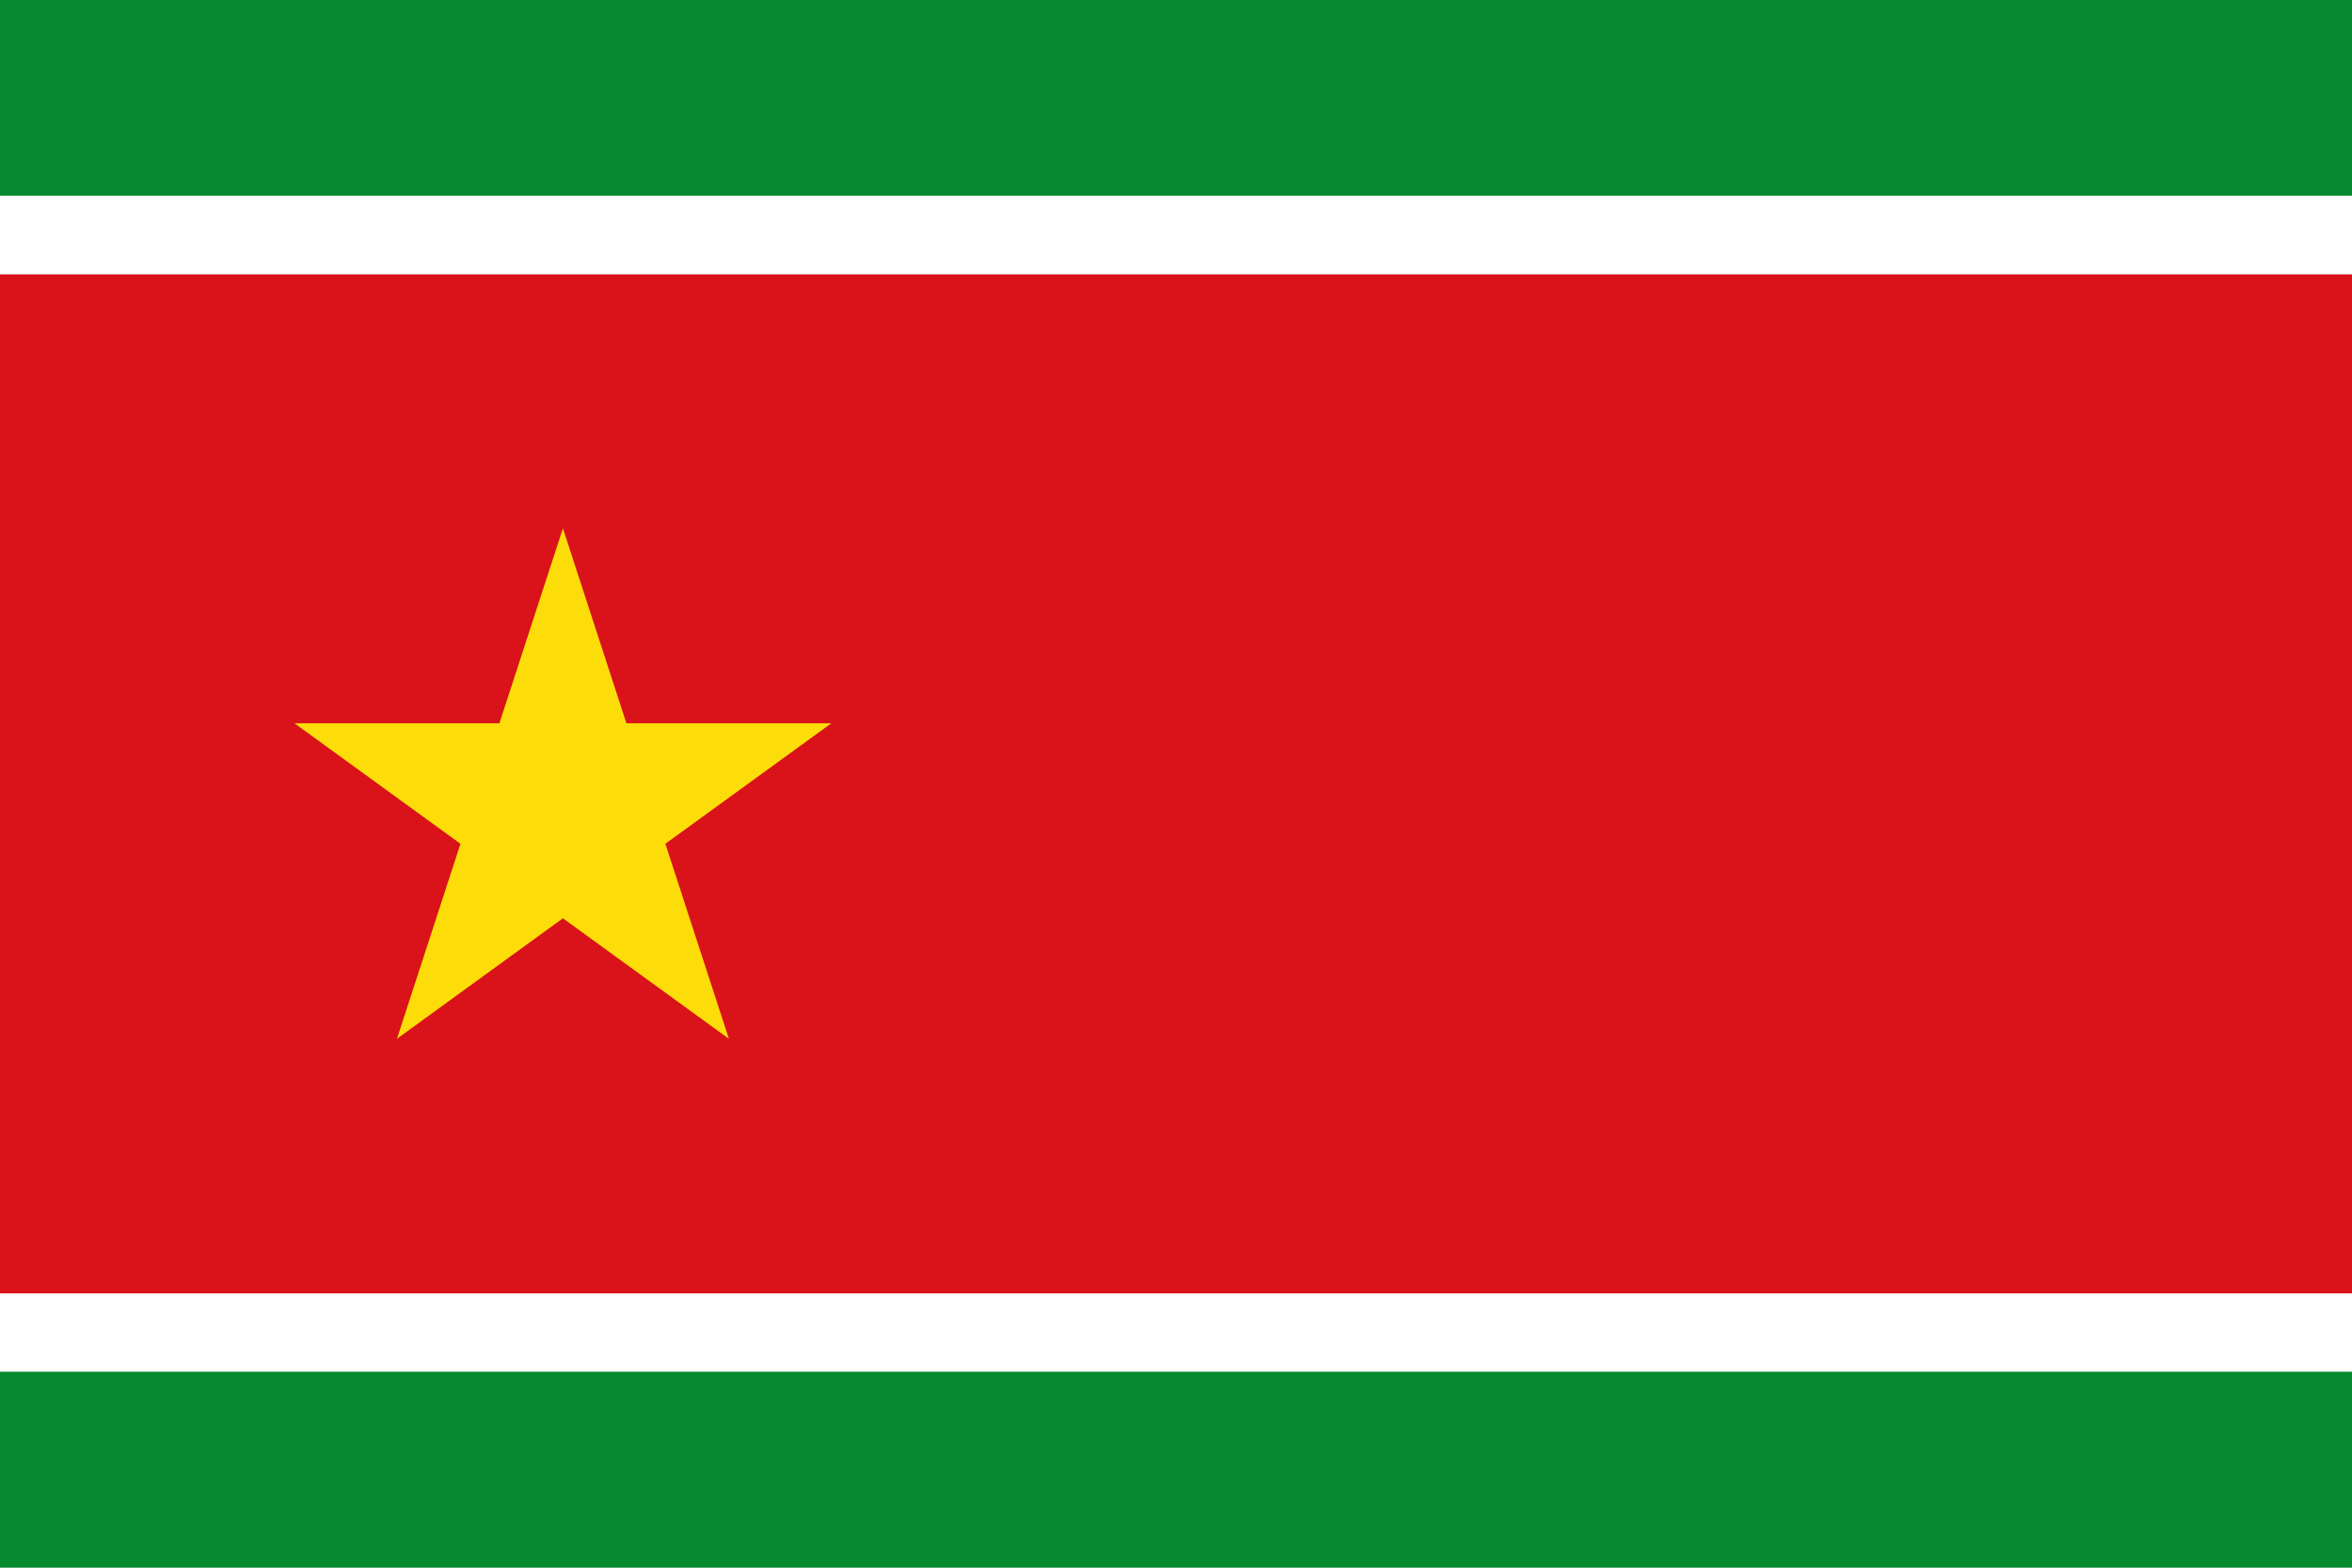
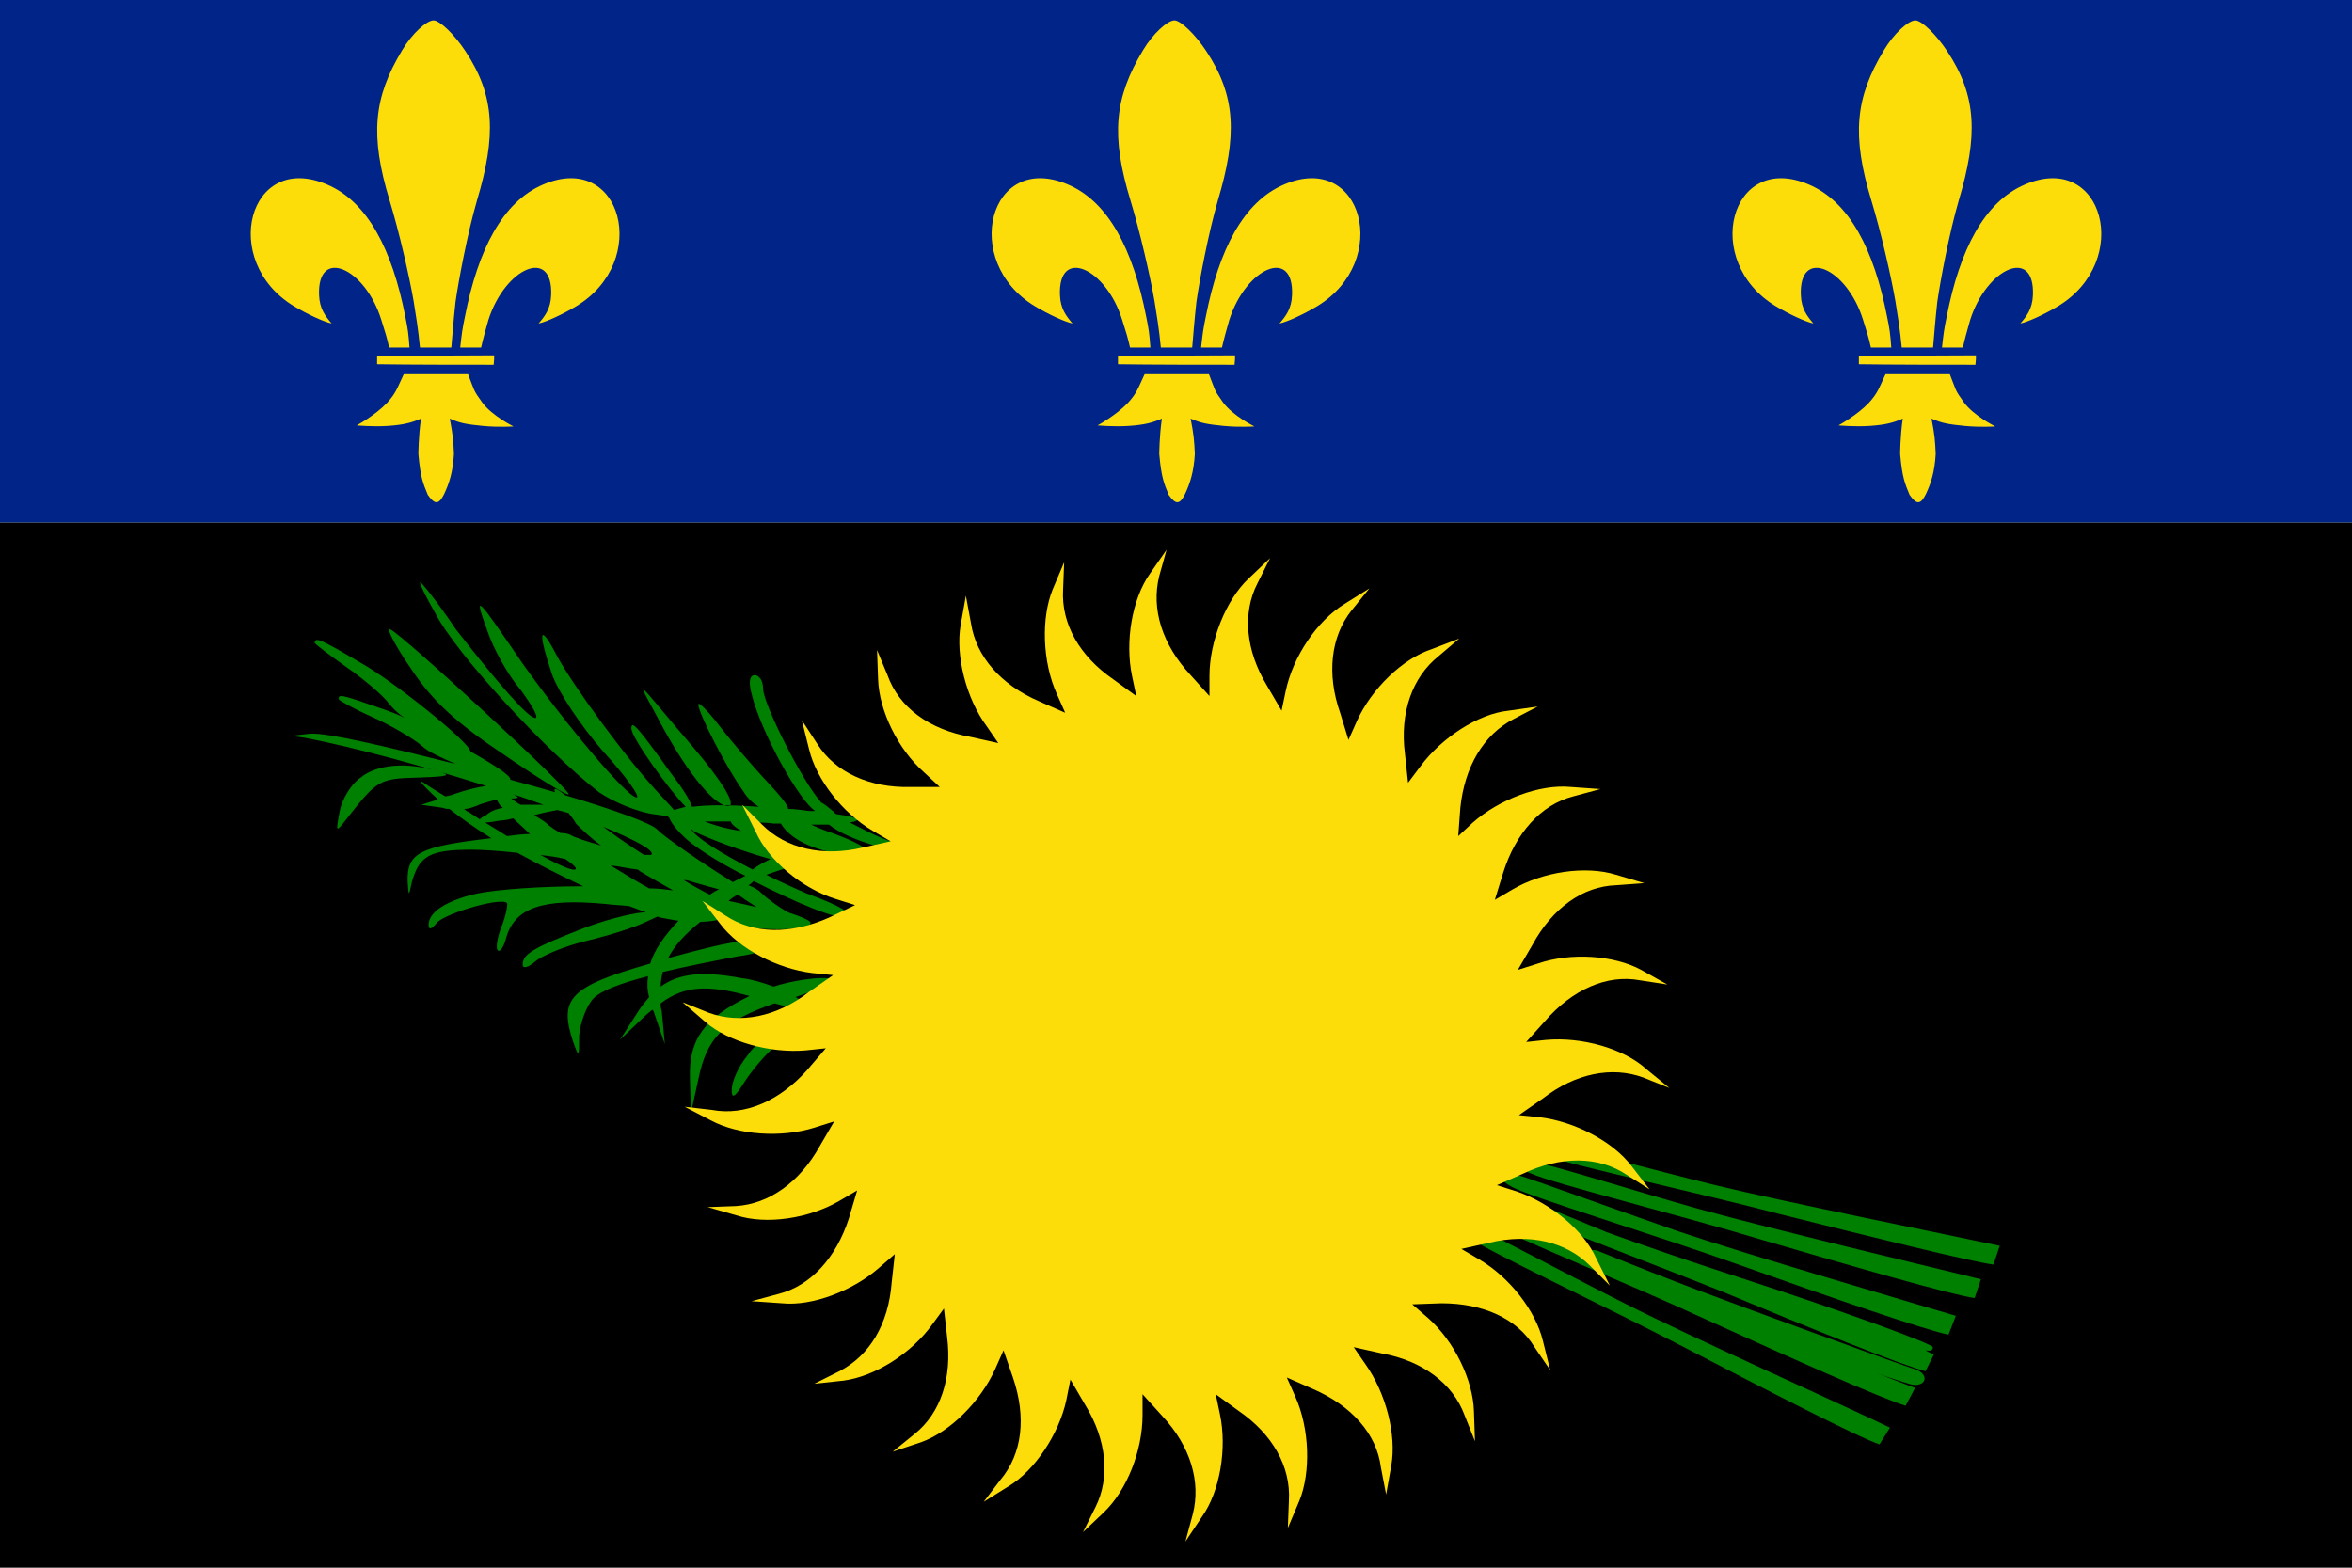
<svg xmlns="http://www.w3.org/2000/svg" xmlns:xlink="http://www.w3.org/1999/xlink" version="1.1" width="540" height="360" viewBox="0 0 540 360">
  <style>
- .green{fill:rgb(7,137,48);}
- .red{fill:rgb(218,18,26);}
- .white{fill:rgb(255,255,255);}
+ .black{fill:rgb(0,0,0);}
+ .blue{fill:rgb(0,36,136);}
+ .green{fill:rgb(0,128,0);}
.yellow{fill:rgb(252,221,9);}
</style>
  <defs>
-     <path id="star" d="M 0.0 -1.0 L 0.225 -0.309 L 0.951 -0.309 L 0.363 0.118 L 0.588 0.809 L 0.0 0.382 L -0.588 0.809 L -0.363 0.118 L -0.951 -0.309 L -0.225 -0.309 Z" />
+     <path id="cane" d="M 0.717 0.292 C 0.72 0.294 0.723 0.295 0.725 0.296 L 0.717 0.312 C 0.696 0.307 0.602 0.269 0.523 0.236 C 0.443 0.204 0.33 0.162 0.308 0.15 C 0.292 0.141 0.293 0.132 0.313 0.139 C 0.327 0.144 0.369 0.161 0.412 0.179 C 0.448 0.192 0.492 0.207 0.538 0.222 C 0.64 0.255 0.724 0.286 0.724 0.289 C 0.724 0.292 0.722 0.293 0.717 0.292 Z M 0.707 0.31 C 0.702 0.309 0.654 0.291 0.601 0.272 C 0.519 0.242 0.478 0.227 0.404 0.197 C 0.398 0.195 0.396 0.196 0.398 0.2 C 0.399 0.201 0.399 0.201 0.4 0.202 C 0.357 0.182 0.314 0.162 0.3 0.157 C 0.28 0.15 0.279 0.158 0.295 0.168 C 0.316 0.181 0.428 0.226 0.506 0.262 C 0.585 0.298 0.677 0.339 0.698 0.345 L 0.707 0.328 C 0.699 0.325 0.686 0.32 0.671 0.314 C 0.684 0.319 0.695 0.322 0.701 0.324 C 0.716 0.329 0.723 0.316 0.707 0.31 Z M -0.643 -0.278 C -0.611 -0.256 -0.582 -0.238 -0.581 -0.24 C -0.578 -0.243 -0.741 -0.394 -0.752 -0.398 C -0.756 -0.4 -0.747 -0.382 -0.731 -0.359 C -0.711 -0.329 -0.688 -0.308 -0.643 -0.278 Z M -0.269 -0.187 C -0.279 -0.188 -0.298 -0.193 -0.313 -0.2 C -0.32 -0.203 -0.327 -0.207 -0.332 -0.211 C -0.337 -0.211 -0.343 -0.211 -0.349 -0.211 C -0.343 -0.208 -0.335 -0.205 -0.329 -0.203 C -0.293 -0.19 -0.282 -0.179 -0.307 -0.181 C -0.341 -0.184 -0.368 -0.195 -0.378 -0.212 C -0.38 -0.212 -0.383 -0.212 -0.385 -0.212 C -0.391 -0.213 -0.397 -0.213 -0.403 -0.213 C -0.402 -0.213 -0.401 -0.212 -0.401 -0.212 C -0.396 -0.206 -0.384 -0.198 -0.375 -0.193 C -0.373 -0.192 -0.371 -0.191 -0.369 -0.19 C -0.365 -0.188 -0.36 -0.186 -0.356 -0.184 C -0.354 -0.183 -0.351 -0.182 -0.349 -0.181 C -0.344 -0.178 -0.342 -0.176 -0.341 -0.175 C -0.334 -0.171 -0.33 -0.167 -0.33 -0.165 C -0.33 -0.163 -0.345 -0.166 -0.365 -0.171 C -0.373 -0.17 -0.383 -0.166 -0.392 -0.163 C -0.38 -0.157 -0.367 -0.151 -0.353 -0.145 C -0.32 -0.133 -0.308 -0.125 -0.315 -0.123 C -0.323 -0.119 -0.365 -0.137 -0.404 -0.157 C -0.405 -0.156 -0.407 -0.154 -0.409 -0.153 C -0.404 -0.151 -0.4 -0.149 -0.396 -0.145 C -0.391 -0.14 -0.38 -0.132 -0.371 -0.127 C -0.37 -0.127 -0.369 -0.126 -0.368 -0.126 C -0.359 -0.123 -0.352 -0.12 -0.35 -0.118 C -0.344 -0.108 -0.414 -0.109 -0.432 -0.118 C -0.433 -0.119 -0.434 -0.119 -0.435 -0.12 L -0.437 -0.12 C -0.442 -0.119 -0.448 -0.118 -0.455 -0.118 C -0.47 -0.106 -0.48 -0.095 -0.486 -0.083 C -0.485 -0.083 -0.484 -0.084 -0.483 -0.084 C -0.421 -0.101 -0.399 -0.104 -0.394 -0.095 C -0.391 -0.091 -0.403 -0.087 -0.419 -0.085 C -0.445 -0.08 -0.47 -0.075 -0.491 -0.07 C -0.492 -0.066 -0.493 -0.061 -0.493 -0.056 C -0.475 -0.069 -0.452 -0.071 -0.415 -0.064 C -0.406 -0.063 -0.396 -0.06 -0.385 -0.056 C -0.36 -0.064 -0.327 -0.067 -0.327 -0.061 C -0.327 -0.06 -0.343 -0.053 -0.364 -0.046 C -0.353 -0.04 -0.346 -0.035 -0.348 -0.032 C -0.348 -0.031 -0.363 -0.034 -0.384 -0.04 C -0.433 -0.023 -0.449 -0.007 -0.457 0.033 L -0.464 0.065 L -0.465 0.031 C -0.466 -0.006 -0.451 -0.026 -0.408 -0.047 C -0.448 -0.058 -0.47 -0.057 -0.493 -0.04 C -0.493 -0.038 -0.493 -0.035 -0.492 -0.033 L -0.489 -0.001 L -0.5 -0.033 C -0.501 -0.033 -0.501 -0.034 -0.501 -0.034 C -0.503 -0.032 -0.506 -0.03 -0.509 -0.027 L -0.532 -0.005 L -0.514 -0.033 C -0.511 -0.038 -0.507 -0.042 -0.504 -0.046 C -0.506 -0.053 -0.506 -0.06 -0.505 -0.066 C -0.532 -0.059 -0.55 -0.052 -0.557 -0.045 C -0.564 -0.038 -0.57 -0.021 -0.571 -0.009 C -0.571 0.012 -0.571 0.013 -0.577 -0.004 C -0.59 -0.044 -0.581 -0.056 -0.503 -0.078 C -0.499 -0.091 -0.49 -0.104 -0.476 -0.119 C -0.482 -0.12 -0.488 -0.121 -0.493 -0.122 C -0.494 -0.122 -0.495 -0.123 -0.496 -0.123 L -0.507 -0.118 C -0.517 -0.113 -0.542 -0.105 -0.563 -0.1 S -0.606 -0.086 -0.613 -0.08 C -0.62 -0.074 -0.625 -0.073 -0.625 -0.077 C -0.625 -0.087 -0.615 -0.093 -0.569 -0.111 C -0.549 -0.119 -0.522 -0.126 -0.51 -0.127 H -0.507 C -0.512 -0.129 -0.518 -0.131 -0.523 -0.133 C -0.531 -0.134 -0.538 -0.134 -0.545 -0.135 C -0.607 -0.141 -0.633 -0.131 -0.641 -0.102 C -0.643 -0.094 -0.647 -0.088 -0.649 -0.091 C -0.651 -0.093 -0.649 -0.104 -0.645 -0.114 S -0.639 -0.135 -0.64 -0.136 C -0.646 -0.142 -0.703 -0.125 -0.708 -0.116 C -0.712 -0.111 -0.715 -0.11 -0.715 -0.115 C -0.715 -0.127 -0.699 -0.138 -0.669 -0.145 C -0.649 -0.149 -0.608 -0.152 -0.567 -0.152 C -0.588 -0.162 -0.61 -0.173 -0.63 -0.184 C -0.648 -0.186 -0.664 -0.187 -0.674 -0.187 C -0.714 -0.187 -0.724 -0.181 -0.731 -0.156 C -0.734 -0.142 -0.734 -0.142 -0.735 -0.156 C -0.736 -0.184 -0.724 -0.19 -0.655 -0.198 C -0.671 -0.208 -0.685 -0.218 -0.695 -0.226 C -0.697 -0.226 -0.699 -0.226 -0.701 -0.227 L -0.722 -0.23 L -0.706 -0.235 C -0.721 -0.249 -0.727 -0.256 -0.718 -0.25 C -0.714 -0.247 -0.707 -0.243 -0.699 -0.238 L -0.694 -0.239 C -0.677 -0.245 -0.667 -0.247 -0.66 -0.248 C -0.66 -0.248 -0.66 -0.248 -0.66 -0.248 C -0.72 -0.267 -0.786 -0.285 -0.833 -0.294 C -0.848 -0.296 -0.847 -0.296 -0.828 -0.298 C -0.811 -0.299 -0.753 -0.285 -0.689 -0.269 C -0.703 -0.275 -0.716 -0.281 -0.721 -0.286 C -0.729 -0.293 -0.751 -0.306 -0.769 -0.314 C -0.787 -0.322 -0.801 -0.33 -0.801 -0.331 C -0.801 -0.336 -0.8 -0.336 -0.757 -0.321 C -0.752 -0.319 -0.745 -0.317 -0.738 -0.313 C -0.745 -0.318 -0.75 -0.323 -0.753 -0.327 C -0.759 -0.335 -0.778 -0.351 -0.794 -0.362 C -0.811 -0.374 -0.824 -0.384 -0.824 -0.385 C -0.823 -0.39 -0.821 -0.39 -0.782 -0.367 C -0.749 -0.349 -0.675 -0.289 -0.675 -0.281 C -0.652 -0.268 -0.635 -0.257 -0.637 -0.254 C -0.622 -0.25 -0.608 -0.246 -0.594 -0.242 C -0.596 -0.247 -0.593 -0.246 -0.584 -0.239 C -0.537 -0.225 -0.501 -0.212 -0.496 -0.206 C -0.488 -0.198 -0.453 -0.174 -0.424 -0.156 C -0.42 -0.158 -0.416 -0.16 -0.412 -0.162 C -0.412 -0.162 -0.412 -0.162 -0.412 -0.162 C -0.432 -0.172 -0.45 -0.183 -0.462 -0.192 C -0.474 -0.201 -0.483 -0.212 -0.485 -0.218 C -0.485 -0.218 -0.486 -0.218 -0.486 -0.219 L -0.5 -0.221 C -0.515 -0.223 -0.539 -0.233 -0.552 -0.242 C -0.6 -0.279 -0.688 -0.373 -0.709 -0.414 C -0.722 -0.437 -0.727 -0.449 -0.72 -0.44 C -0.713 -0.432 -0.699 -0.413 -0.689 -0.398 C -0.65 -0.348 -0.62 -0.313 -0.613 -0.313 C -0.609 -0.313 -0.616 -0.325 -0.627 -0.34 C -0.639 -0.354 -0.653 -0.379 -0.659 -0.397 C -0.672 -0.433 -0.67 -0.431 -0.625 -0.365 C -0.583 -0.306 -0.525 -0.237 -0.516 -0.237 C -0.512 -0.237 -0.526 -0.257 -0.548 -0.281 C -0.569 -0.305 -0.591 -0.338 -0.597 -0.355 C -0.611 -0.397 -0.609 -0.405 -0.592 -0.372 C -0.576 -0.343 -0.526 -0.274 -0.493 -0.239 L -0.481 -0.226 C -0.481 -0.225 -0.48 -0.225 -0.48 -0.225 C -0.477 -0.226 -0.473 -0.227 -0.469 -0.228 C -0.484 -0.243 -0.521 -0.294 -0.521 -0.303 C -0.521 -0.311 -0.516 -0.306 -0.483 -0.26 C -0.473 -0.247 -0.465 -0.235 -0.463 -0.228 C -0.448 -0.23 -0.426 -0.23 -0.399 -0.228 C -0.404 -0.231 -0.41 -0.236 -0.414 -0.243 C -0.43 -0.265 -0.457 -0.318 -0.457 -0.326 C -0.457 -0.329 -0.448 -0.32 -0.438 -0.307 C -0.428 -0.294 -0.407 -0.269 -0.392 -0.253 C -0.377 -0.237 -0.371 -0.229 -0.371 -0.226 C -0.365 -0.226 -0.358 -0.225 -0.351 -0.224 C -0.349 -0.224 -0.347 -0.224 -0.345 -0.224 C -0.36 -0.233 -0.397 -0.299 -0.406 -0.336 C -0.409 -0.347 -0.408 -0.354 -0.403 -0.354 C -0.399 -0.354 -0.395 -0.349 -0.395 -0.341 C -0.395 -0.327 -0.358 -0.253 -0.34 -0.233 C -0.34 -0.233 -0.34 -0.232 -0.339 -0.232 C -0.337 -0.231 -0.333 -0.228 -0.327 -0.223 C -0.327 -0.222 -0.326 -0.222 -0.325 -0.221 C -0.303 -0.218 -0.3 -0.215 -0.312 -0.213 C -0.302 -0.208 -0.291 -0.202 -0.281 -0.198 C -0.26 -0.19 -0.257 -0.187 -0.269 -0.187 Z M -0.419 -0.144 C -0.419 -0.144 -0.419 -0.144 -0.42 -0.144 C -0.422 -0.142 -0.425 -0.141 -0.428 -0.138 C -0.419 -0.136 -0.409 -0.134 -0.401 -0.132 C -0.409 -0.137 -0.415 -0.141 -0.419 -0.144 Z M -0.627 -0.23 C -0.623 -0.23 -0.617 -0.23 -0.612 -0.23 C -0.609 -0.23 -0.607 -0.23 -0.605 -0.23 C -0.614 -0.233 -0.624 -0.237 -0.634 -0.24 C -0.628 -0.237 -0.628 -0.236 -0.636 -0.236 C -0.633 -0.234 -0.631 -0.232 -0.627 -0.23 Z M -0.646 -0.215 C -0.652 -0.214 -0.657 -0.213 -0.661 -0.213 C -0.653 -0.208 -0.646 -0.204 -0.64 -0.2 C -0.632 -0.201 -0.625 -0.202 -0.618 -0.202 C -0.623 -0.207 -0.629 -0.212 -0.634 -0.217 C -0.638 -0.216 -0.642 -0.215 -0.646 -0.215 Z M -0.589 -0.203 C -0.584 -0.203 -0.581 -0.202 -0.579 -0.201 C -0.576 -0.199 -0.564 -0.195 -0.55 -0.191 C -0.561 -0.199 -0.569 -0.207 -0.574 -0.212 C -0.576 -0.216 -0.579 -0.219 -0.581 -0.222 C -0.584 -0.223 -0.588 -0.224 -0.592 -0.225 C -0.593 -0.225 -0.595 -0.224 -0.597 -0.224 C -0.602 -0.223 -0.607 -0.222 -0.614 -0.22 C -0.611 -0.218 -0.607 -0.216 -0.603 -0.213 C -0.599 -0.209 -0.594 -0.206 -0.589 -0.203 Z M -0.541 -0.172 C -0.528 -0.164 -0.515 -0.156 -0.504 -0.15 C -0.496 -0.15 -0.488 -0.149 -0.481 -0.148 C -0.488 -0.152 -0.495 -0.156 -0.502 -0.16 C -0.507 -0.163 -0.511 -0.165 -0.515 -0.168 C -0.524 -0.169 -0.532 -0.171 -0.541 -0.172 Z M -0.462 -0.156 C -0.465 -0.157 -0.468 -0.158 -0.471 -0.158 C -0.463 -0.153 -0.454 -0.148 -0.446 -0.144 C -0.443 -0.146 -0.44 -0.148 -0.437 -0.149 C -0.444 -0.151 -0.452 -0.153 -0.462 -0.156 Z M -0.548 -0.209 C -0.536 -0.2 -0.523 -0.191 -0.509 -0.182 C -0.505 -0.182 -0.503 -0.182 -0.502 -0.182 C -0.498 -0.186 -0.517 -0.196 -0.548 -0.209 Z M -0.675 -0.222 C -0.672 -0.22 -0.669 -0.218 -0.666 -0.216 C -0.665 -0.217 -0.663 -0.219 -0.66 -0.22 C -0.657 -0.223 -0.651 -0.226 -0.644 -0.227 C -0.645 -0.228 -0.646 -0.229 -0.647 -0.23 C -0.648 -0.232 -0.649 -0.233 -0.65 -0.235 C -0.657 -0.233 -0.665 -0.231 -0.669 -0.229 C -0.672 -0.228 -0.676 -0.226 -0.681 -0.226 C -0.679 -0.224 -0.677 -0.223 -0.675 -0.222 Z M -0.584 -0.178 C -0.592 -0.18 -0.6 -0.181 -0.608 -0.182 C -0.59 -0.172 -0.578 -0.167 -0.575 -0.168 C -0.572 -0.169 -0.577 -0.173 -0.584 -0.178 Z M -0.388 -0.178 C -0.416 -0.186 -0.446 -0.197 -0.462 -0.205 C -0.462 -0.206 -0.463 -0.206 -0.464 -0.207 C -0.46 -0.199 -0.436 -0.184 -0.405 -0.168 C -0.4 -0.172 -0.394 -0.175 -0.388 -0.178 Z M -0.427 -0.214 C -0.437 -0.214 -0.445 -0.214 -0.451 -0.214 C -0.438 -0.209 -0.425 -0.206 -0.416 -0.205 C -0.421 -0.208 -0.425 -0.211 -0.426 -0.214 C -0.426 -0.214 -0.426 -0.214 -0.427 -0.214 Z M -0.427 -0.229 C -0.422 -0.232 -0.434 -0.252 -0.461 -0.284 C -0.486 -0.313 -0.506 -0.338 -0.509 -0.34 S -0.503 -0.327 -0.492 -0.306 C -0.466 -0.258 -0.439 -0.226 -0.427 -0.229 Z M -0.706 -0.262 C -0.735 -0.271 -0.764 -0.269 -0.78 -0.256 C -0.789 -0.25 -0.798 -0.235 -0.8 -0.224 C -0.804 -0.203 -0.804 -0.203 -0.793 -0.217 C -0.764 -0.254 -0.762 -0.255 -0.725 -0.256 C -0.696 -0.257 -0.692 -0.258 -0.706 -0.262 Z M -0.381 -0.01 C -0.39 -0.01 -0.402 -0.002 -0.41 0.01 C -0.419 0.021 -0.425 0.035 -0.425 0.043 C -0.425 0.052 -0.422 0.05 -0.412 0.034 C -0.404 0.022 -0.391 0.007 -0.383 7.9999864E-4 C -0.367 -0.01 -0.367 -0.01 -0.381 -0.01 Z M 0.344 0.112 C 0.323 0.107 0.323 0.116 0.34 0.123 C 0.363 0.133 0.48 0.162 0.563 0.187 C 0.645 0.211 0.742 0.239 0.764 0.242 L 0.77 0.224 C 0.729 0.214 0.566 0.175 0.501 0.157 C 0.444 0.141 0.364 0.116 0.344 0.112 Z M 0.516 0.134 C 0.459 0.12 0.378 0.098 0.358 0.094 C 0.337 0.09 0.337 0.099 0.355 0.106 C 0.378 0.115 0.495 0.14 0.579 0.162 C 0.663 0.183 0.76 0.207 0.782 0.21 L 0.788 0.192 C 0.746 0.183 0.582 0.15 0.516 0.134 Z M 0.326 0.124 C 0.306 0.119 0.305 0.127 0.322 0.136 C 0.344 0.147 0.46 0.182 0.541 0.211 C 0.622 0.24 0.718 0.273 0.739 0.277 L 0.746 0.259 C 0.706 0.247 0.545 0.2 0.48 0.178 C 0.425 0.159 0.346 0.13 0.326 0.124 Z M 0.286 0.174 C 0.266 0.165 0.265 0.173 0.28 0.184 C 0.3 0.198 0.409 0.249 0.486 0.289 C 0.563 0.329 0.652 0.375 0.673 0.382 L 0.683 0.366 C 0.644 0.347 0.492 0.279 0.431 0.248 C 0.379 0.222 0.305 0.182 0.286 0.174 Z" />
+     <path id="fleur" d="M -0.207 -0.147 C -0.129 -0.114 -0.082 -0.022 -0.057 0.106 C -0.052 0.13 -0.051 0.138 -0.049 0.165 C -0.065 0.165 -0.072 0.165 -0.088 0.165 C -0.092 0.147 -0.095 0.137 -0.103 0.112 C -0.134 0.012 -0.226 -0.028 -0.222 0.065 C -0.221 0.091 -0.21 0.105 -0.198 0.119 C -0.213 0.116 -0.245 0.101 -0.27 0.086 C -0.413 -2.0E-4 -0.357 -0.211 -0.207 -0.147 L -0.207 -0.147 Z M -0.063 -0.404 C -0.118 -0.313 -0.125 -0.241 -0.087 -0.116 C -0.069 -0.057 -0.049 0.03 -0.041 0.077 C -0.03 0.144 -0.031 0.15 -0.029 0.165 C -0.015 0.165 0.016 0.165 0.031 0.165 C 0.033 0.142 0.035 0.115 0.039 0.078 C 0.045 0.036 0.062 -0.054 0.08 -0.116 C 0.117 -0.24 0.115 -0.316 0.058 -0.402 C 0.037 -0.434 0.009 -0.461 -0.003 -0.461 C -0.016 -0.461 -0.044 -0.436 -0.063 -0.404 L -0.063 -0.404 Z M 0.207 -0.147 C 0.129 -0.114 0.082 -0.022 0.057 0.106 C 0.052 0.13 0.051 0.138 0.048 0.165 C 0.065 0.165 0.072 0.165 0.088 0.165 C 0.092 0.147 0.095 0.137 0.102 0.112 C 0.134 0.012 0.226 -0.028 0.222 0.065 C 0.221 0.091 0.21 0.105 0.198 0.119 C 0.213 0.116 0.245 0.101 0.27 0.086 C 0.413 -2.0E-4 0.357 -0.211 0.207 -0.147 L 0.207 -0.147 Z M -0.111 0.197 C -0.048 0.198 0.06 0.198 0.112 0.198 C 0.113 0.184 0.113 0.191 0.113 0.18 C 0.074 0.18 -0.072 0.181 -0.111 0.181 C -0.111 0.188 -0.111 0.191 -0.111 0.197 Z M -0.092 0.271 C -0.115 0.295 -0.15 0.314 -0.15 0.314 S -0.119 0.317 -0.09 0.315 C -0.061 0.313 -0.045 0.309 -0.027 0.301 C -0.032 0.336 -0.032 0.369 -0.032 0.369 C -0.028 0.414 -0.023 0.425 -0.014 0.447 C -5.9999526E-4 0.466 0.007 0.466 0.017 0.446 C 0.027 0.425 0.034 0.403 0.036 0.369 C 0.035 0.344 0.034 0.332 0.028 0.301 C 0.048 0.31 0.061 0.312 0.091 0.315 C 0.122 0.318 0.15 0.316 0.15 0.316 S 0.109 0.296 0.09 0.27 C 0.072 0.245 0.076 0.249 0.063 0.216 C 0.047 0.216 -0.034 0.216 -0.06 0.216 C -0.074 0.246 -0.075 0.252 -0.092 0.271 L -0.092 0.271 Z" />
+     <path id="sun" d="M 0.038 0.334 L 0.06 0.35 C 0.092 0.372 0.11 0.403 0.108 0.436 L 0.107 0.462 L 0.118 0.436 C 0.129 0.409 0.128 0.367 0.114 0.336 L 0.106 0.318 L 0.131 0.329 C 0.168 0.345 0.192 0.372 0.196 0.404 L 0.201 0.43 L 0.206 0.402 C 0.211 0.373 0.201 0.333 0.181 0.305 L 0.17 0.289 L 0.197 0.295 C 0.236 0.302 0.265 0.324 0.276 0.354 L 0.286 0.379 L 0.285 0.35 C 0.284 0.32 0.266 0.283 0.241 0.261 L 0.226 0.248 L 0.254 0.247 C 0.293 0.247 0.326 0.261 0.343 0.289 L 0.358 0.311 L 0.351 0.283 C 0.344 0.254 0.319 0.222 0.29 0.205 L 0.273 0.195 L 0.3 0.189 C 0.338 0.18 0.373 0.188 0.396 0.211 L 0.415 0.23 L 0.402 0.204 C 0.39 0.177 0.358 0.151 0.326 0.14 L 0.307 0.134 L 0.332 0.123 C 0.368 0.106 0.404 0.106 0.431 0.124 L 0.453 0.138 L 0.436 0.116 C 0.418 0.092 0.381 0.073 0.348 0.069 L 0.328 0.067 L 0.351 0.051 C 0.382 0.027 0.417 0.02 0.447 0.031 L 0.472 0.041 L 0.45 0.023 C 0.428 0.003 0.388 -0.008 0.354 -0.005 L 0.335 -0.003 L 0.353 -0.023 C 0.379 -0.053 0.412 -0.068 0.444 -0.062 L 0.47 -0.058 L 0.445 -0.072 C 0.419 -0.086 0.378 -0.089 0.346 -0.078 L 0.327 -0.072 L 0.341 -0.096 C 0.36 -0.131 0.389 -0.152 0.421 -0.153 L 0.448 -0.155 L 0.421 -0.163 C 0.392 -0.172 0.351 -0.166 0.322 -0.149 L 0.305 -0.139 L 0.313 -0.165 C 0.325 -0.203 0.349 -0.23 0.38 -0.238 L 0.406 -0.245 L 0.378 -0.247 C 0.348 -0.25 0.309 -0.235 0.284 -0.213 L 0.27 -0.2 L 0.272 -0.227 C 0.276 -0.266 0.294 -0.297 0.323 -0.312 L 0.346 -0.324 L 0.318 -0.32 C 0.289 -0.317 0.254 -0.294 0.234 -0.267 L 0.222 -0.251 L 0.219 -0.279 C 0.214 -0.318 0.226 -0.352 0.251 -0.372 L 0.271 -0.389 L 0.245 -0.379 C 0.217 -0.37 0.187 -0.341 0.173 -0.31 L 0.165 -0.292 L 0.157 -0.318 C 0.144 -0.355 0.148 -0.391 0.168 -0.416 L 0.185 -0.437 L 0.161 -0.422 C 0.135 -0.406 0.112 -0.372 0.105 -0.339 L 0.101 -0.32 L 0.087 -0.344 C 0.067 -0.377 0.063 -0.413 0.078 -0.442 L 0.09 -0.466 L 0.069 -0.446 C 0.048 -0.426 0.032 -0.387 0.032 -0.353 V -0.334 L 0.014 -0.354 C -0.013 -0.383 -0.024 -0.417 -0.016 -0.449 L -0.009 -0.474 L -0.025 -0.451 C -0.042 -0.427 -0.049 -0.386 -0.042 -0.353 L -0.038 -0.334 L -0.06 -0.35 C -0.092 -0.372 -0.11 -0.403 -0.108 -0.436 L -0.107 -0.462 L -0.118 -0.436 C -0.129 -0.409 -0.128 -0.367 -0.114 -0.336 L -0.106 -0.318 L -0.131 -0.329 C -0.168 -0.345 -0.191 -0.372 -0.196 -0.403 L -0.201 -0.43 L -0.206 -0.402 C -0.211 -0.373 -0.201 -0.332 -0.181 -0.305 L -0.17 -0.289 L -0.197 -0.295 C -0.236 -0.302 -0.265 -0.323 -0.276 -0.354 L -0.286 -0.378 L -0.285 -0.35 C -0.284 -0.32 -0.266 -0.283 -0.241 -0.261 L -0.226 -0.247 L -0.254 -0.247 C -0.293 -0.246 -0.326 -0.261 -0.343 -0.288 L -0.358 -0.311 L -0.351 -0.283 C -0.344 -0.254 -0.319 -0.222 -0.29 -0.205 L -0.273 -0.195 L -0.3 -0.189 C -0.338 -0.18 -0.373 -0.188 -0.396 -0.211 L -0.415 -0.23 L -0.402 -0.204 C -0.39 -0.177 -0.358 -0.15 -0.326 -0.14 L -0.307 -0.134 L -0.332 -0.122 C -0.368 -0.106 -0.404 -0.106 -0.431 -0.124 L -0.453 -0.138 L -0.436 -0.116 C -0.418 -0.092 -0.381 -0.073 -0.348 -0.069 L -0.328 -0.067 L -0.351 -0.051 C -0.382 -0.027 -0.417 -0.02 -0.447 -0.031 L -0.472 -0.041 L -0.45 -0.022 C -0.428 -0.003 -0.388 0.008 -0.354 0.005 L -0.335 0.003 L -0.353 0.024 C -0.379 0.053 -0.412 0.068 -0.444 0.062 L -0.47 0.059 L -0.445 0.072 C -0.419 0.086 -0.378 0.089 -0.346 0.079 L -0.327 0.073 L -0.341 0.097 C -0.36 0.131 -0.389 0.152 -0.421 0.154 L -0.448 0.155 L -0.42 0.163 C -0.392 0.172 -0.351 0.166 -0.322 0.149 L -0.305 0.139 L -0.313 0.166 C -0.325 0.203 -0.349 0.23 -0.38 0.238 L -0.406 0.245 L -0.377 0.247 C -0.348 0.25 -0.309 0.235 -0.284 0.213 L -0.269 0.2 L -0.272 0.227 C -0.275 0.267 -0.293 0.297 -0.322 0.312 L -0.346 0.324 L -0.318 0.321 C -0.288 0.317 -0.253 0.295 -0.233 0.267 L -0.222 0.252 L -0.219 0.279 C -0.214 0.318 -0.225 0.352 -0.25 0.372 L -0.271 0.389 L -0.244 0.38 C -0.216 0.37 -0.187 0.341 -0.173 0.31 L -0.165 0.292 L -0.156 0.318 C -0.143 0.356 -0.147 0.391 -0.168 0.416 L -0.184 0.437 L -0.16 0.422 C -0.135 0.407 -0.112 0.372 -0.105 0.34 L -0.101 0.32 L -0.087 0.344 C -0.066 0.378 -0.063 0.414 -0.077 0.442 L -0.089 0.466 L -0.069 0.447 C -0.047 0.426 -0.032 0.388 -0.032 0.354 V 0.334 L -0.013 0.355 C 0.014 0.384 0.024 0.418 0.016 0.449 L 0.009 0.475 L 0.025 0.451 C 0.042 0.427 0.049 0.386 0.042 0.353 L 0.038 0.334 Z" />
  </defs>
  <g>
    <g>
-       <rect x="0" y="0" width="540" height="45" class="green" />
-       <rect x="0" y="45" width="540" height="18" class="white" />
-       <rect x="0" y="63" width="540" height="234" class="red" />
-       <rect x="0" y="297" width="540" height="18" class="white" />
-       <rect x="0" y="315" width="540" height="45" class="green" />
+       <rect x="0" y="0" width="540" height="120" class="blue" />
+       <rect x="0" y="120" width="540" height="240" class="black" />
    </g>
-     <use xlink:href="#star" transform="translate(129.24 186.12) scale(64.8 64.8) rotate(0)" class="yellow" />
+     <use xlink:href="#fleur" transform="translate(99.9 60) scale(120 120) rotate(0)" class="yellow" />
+     <use xlink:href="#fleur" transform="translate(270 60) scale(120 120) rotate(0)" class="yellow" />
+     <use xlink:href="#fleur" transform="translate(440.1 60) scale(120 120) rotate(0)" class="yellow" />
+     <use xlink:href="#cane" transform="translate(270 240) scale(240 240) rotate(0)" class="green" />
+     <use xlink:href="#sun" transform="translate(270 240) scale(240 240) rotate(0)" class="yellow" />
  </g>
</svg>
